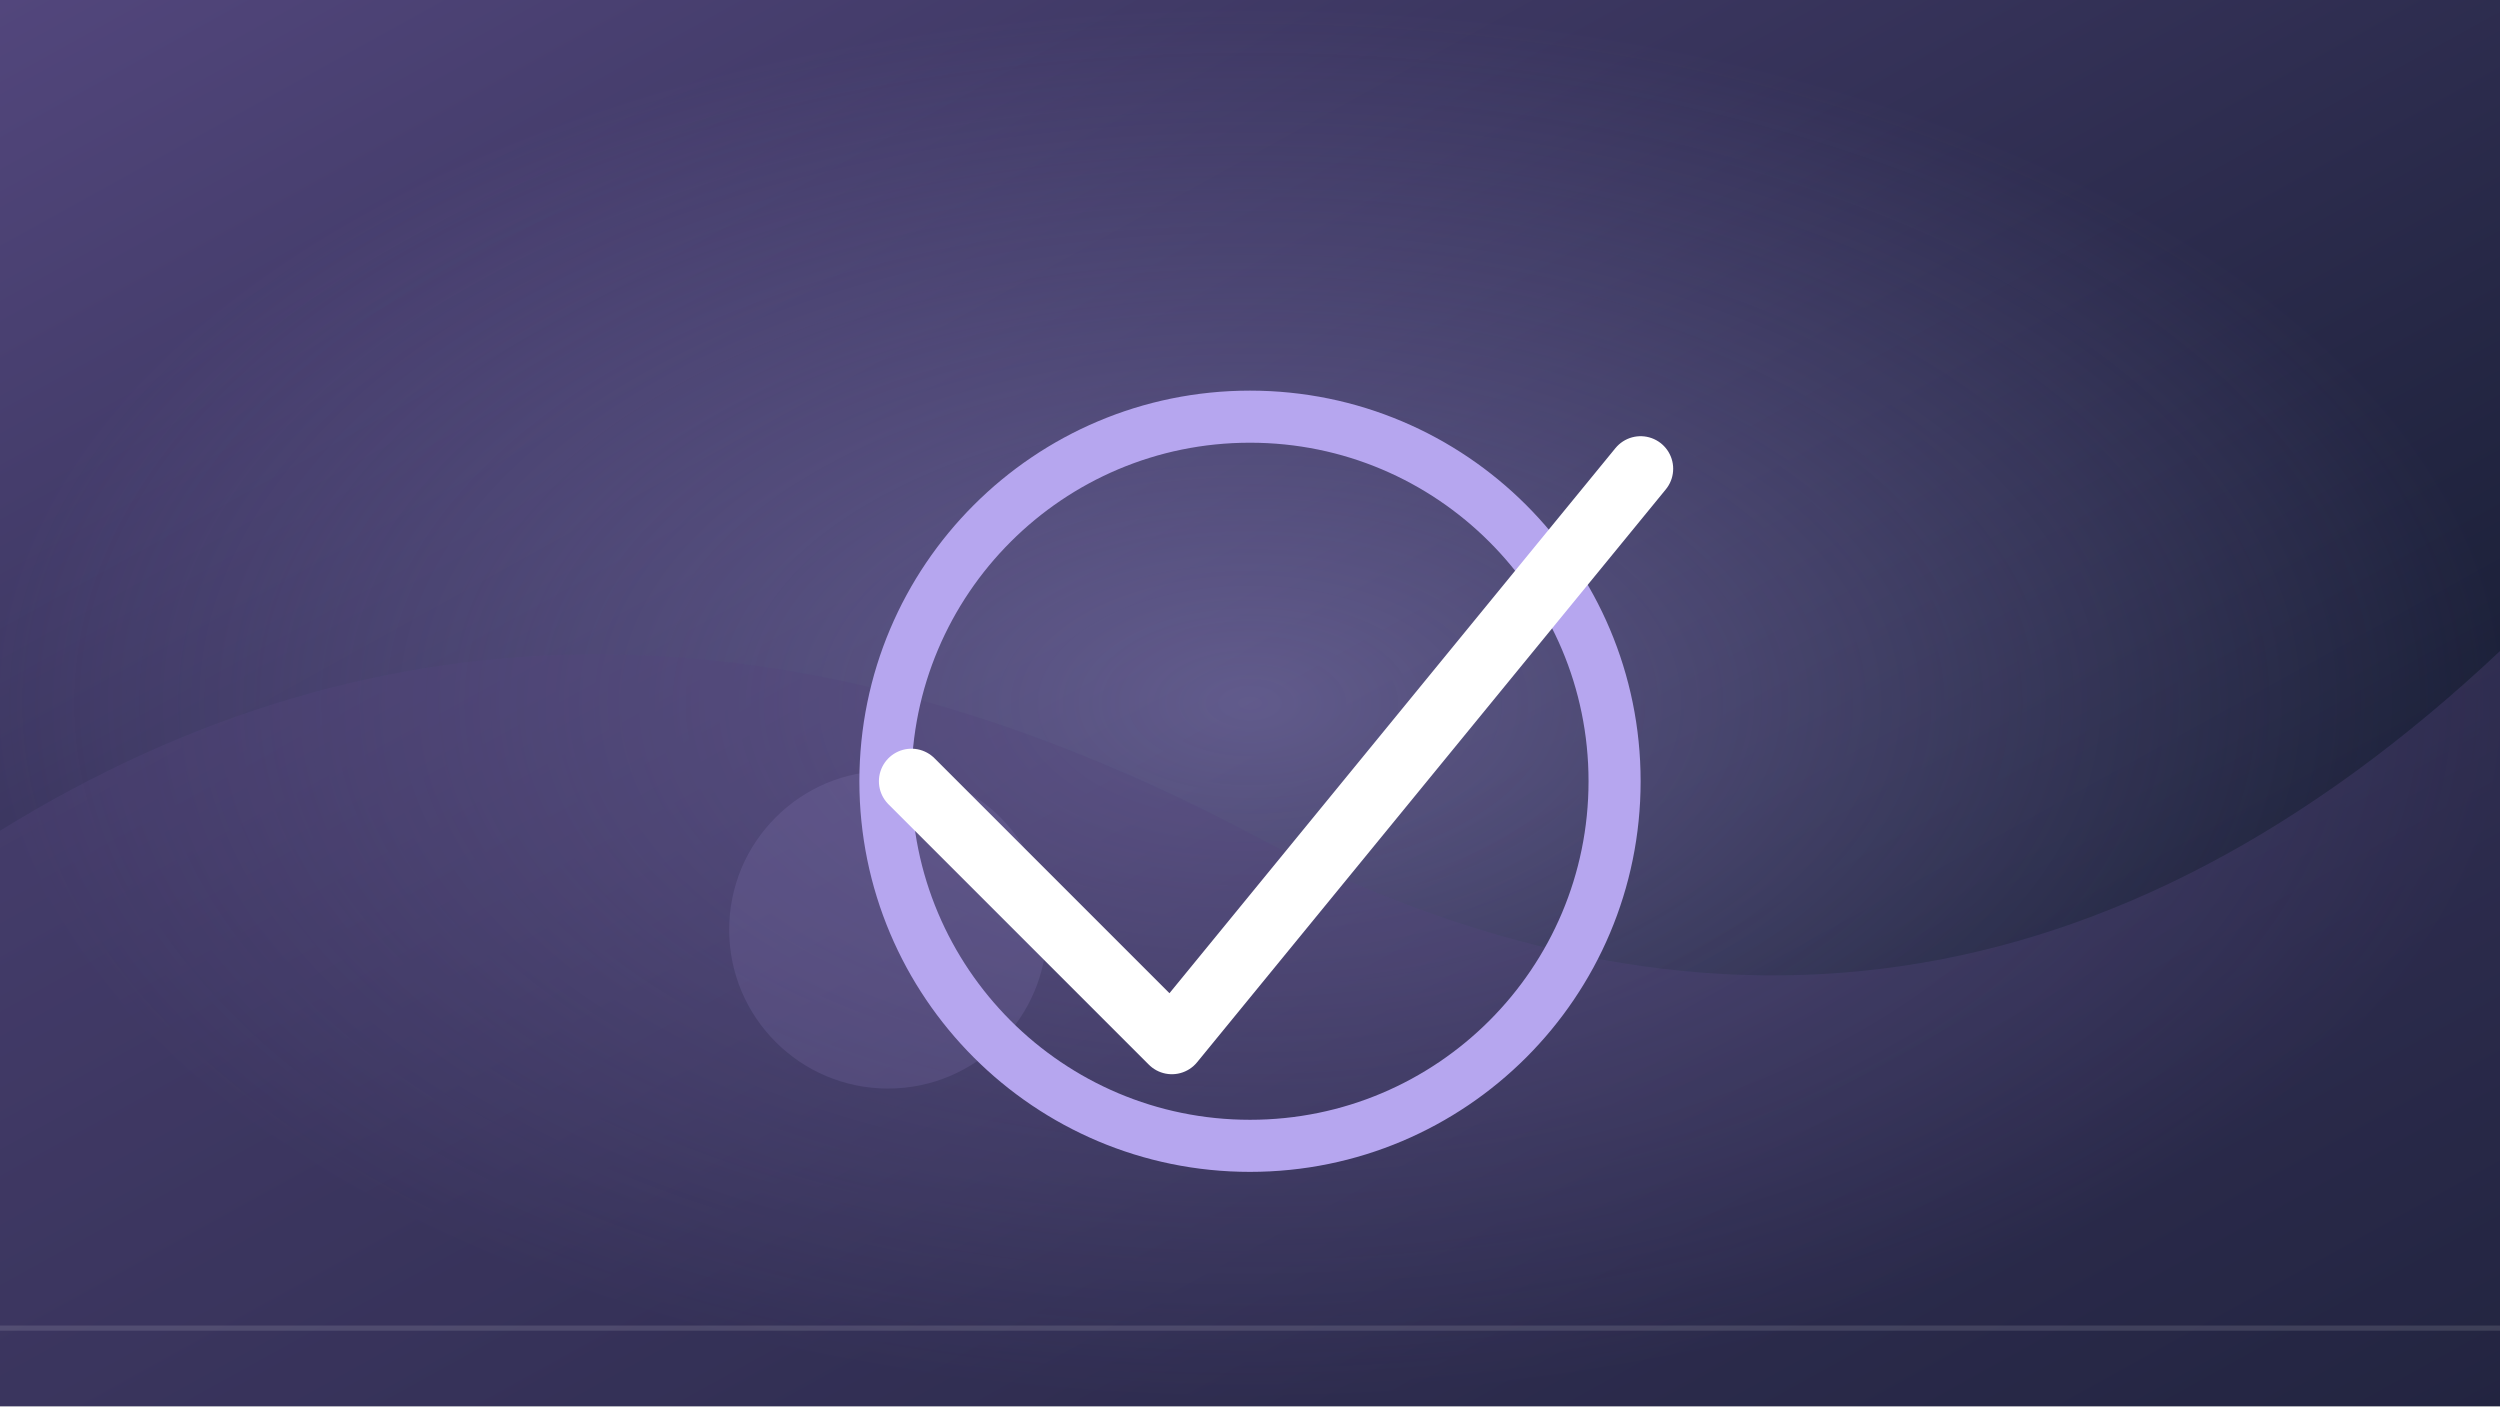
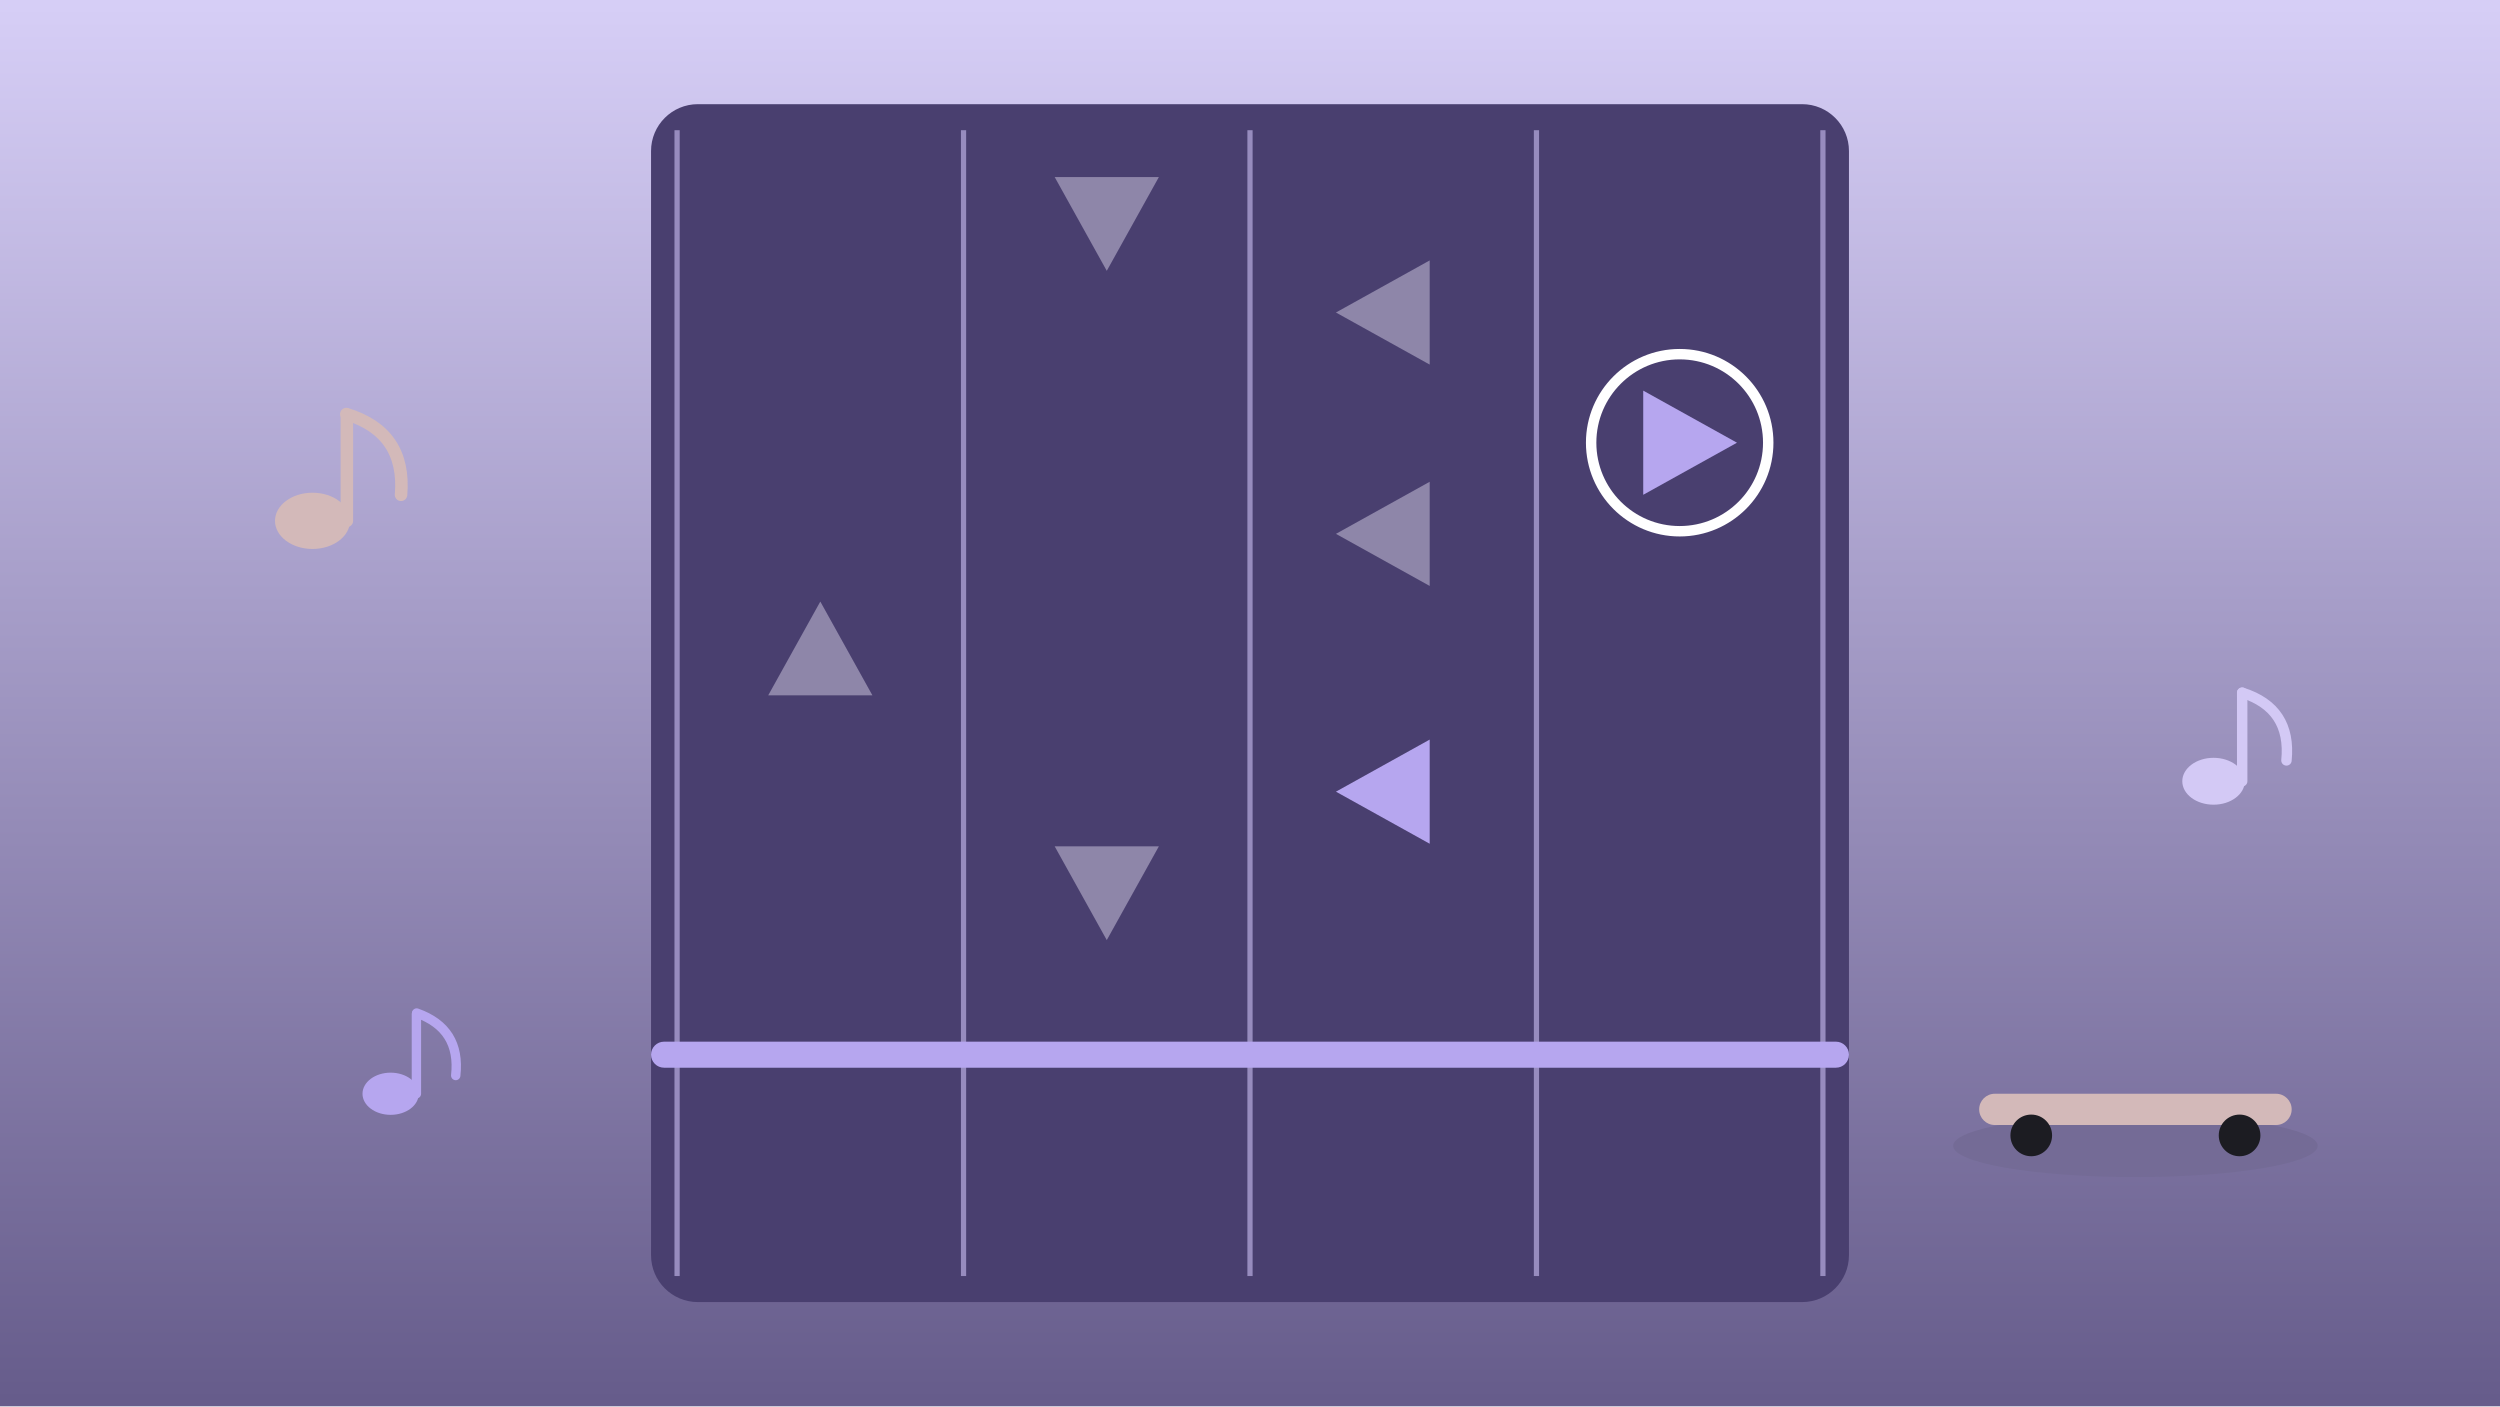
<svg xmlns="http://www.w3.org/2000/svg" width="960" height="540" viewBox="0 0 960 540">
  <defs>
-     <linearGradient id="bg" x1="0" y1="0" x2="1" y2="1">
-       <stop stop-color="#52467c" />
-       <stop offset="1" stop-color="#081321" />
+     <linearGradient id="bg" x1="0" y1="0" x2="0" y2="1">
+       <stop offset="0" stop-color="#d6cef6" />
+       <stop offset="1" stop-color="#665c8b" />
    </linearGradient>
-     <radialGradient id="glow">
-       <stop stop-color="#b6a6ef" stop-opacity=".38" />
-       <stop offset="1" stop-color="#b6a6ef" stop-opacity="0" />
-     </radialGradient>
  </defs>
-   <rect width="960" height="540" fill="url(#bg)" />
-   <rect width="960" height="540" fill="url(#glow)" />
-   <circle cx="341" cy="357" r="61" fill="#b6a6ef" opacity=".18" />
-   <path d="M0 319 Q220 183 480 320 T960 250 V540 H0Z" fill="#52467c" opacity=".35" />
-   <circle cx="480" cy="300" r="140" fill="none" stroke="#b6a6ef" stroke-width="20" />
-   <path d="M350 300 L450 400 L630 180" stroke="#fff" stroke-width="25" fill="none" stroke-linecap="round" stroke-linejoin="round" />
-   <path d="M0 510 H960" stroke="#fff" stroke-opacity=".12" stroke-width="2" />
+   <rect x="0" y="0" width="960" height="540" fill="url(#bg)" />
+   <path d="M449 84 Q459 73 467 84 Q475 73 485 84" fill="none" stroke="#393156" stroke-width="3" stroke-linecap="round" opacity=".55" />
+   <path d="M303 120 Q313 109 320 120 Q327 109 337 120" fill="none" stroke="#393156" stroke-width="3" stroke-linecap="round" opacity=".55" />
+   <rect x="250" y="40" width="460" height="460" fill="#493f6f" rx="18" />
+   <line x1="260" y1="50" x2="260" y2="490" stroke="#cbc0f3" stroke-width="2" opacity=".6" />
+   <line x1="370" y1="50" x2="370" y2="490" stroke="#cbc0f3" stroke-width="2" opacity=".6" />
+   <line x1="480" y1="50" x2="480" y2="490" stroke="#cbc0f3" stroke-width="2" opacity=".6" />
+   <line x1="590" y1="50" x2="590" y2="490" stroke="#cbc0f3" stroke-width="2" opacity=".6" />
+   <line x1="700" y1="50" x2="700" y2="490" stroke="#cbc0f3" stroke-width="2" opacity=".6" />
+   <rect x="250" y="400" width="460" height="10" fill="#b6a6ef" rx="5" />
+   <polygon points="425.0,104 445.0,68 405.0,68" fill="#8e86a9" />
+   <polygon points="513.0,120 549.0,140 549.0,100" fill="#8e86a9" />
+   <circle cx="645.0" cy="170" r="34" fill="none" stroke="#ffffff" stroke-width="4" />
+   <polygon points="667.0,170 631.0,190 631.0,150" fill="#b6a6ef" />
+   <polygon points="513.0,205 549.0,225 549.0,185" fill="#8e86a9" />
+   <polygon points="315.0,231 335.0,267 295.0,267" fill="#8e86a9" />
+   <polygon points="513.0,304 549.0,324 549.0,284" fill="#b6a6ef" />
+   <polygon points="425.0,361 445.0,325 405.0,325" fill="#8e86a9" />
+   <ellipse cx="120" cy="200" rx="14.4" ry="10.8" fill="#d3b9b9" />
+   <line x1="133.2" y1="200" x2="133.2" y2="159.2" stroke="#d3b9b9" stroke-width="4.8" stroke-linecap="round" />
+   <path d="M133 159 Q156 166 154 190" fill="none" stroke="#d3b9b9" stroke-width="4.8" stroke-linecap="round" />
+   <ellipse cx="850" cy="300" rx="12.0" ry="9.0" fill="#d3c9f5" />
+   <line x1="861.0" y1="300" x2="861.0" y2="266.0" stroke="#d3c9f5" stroke-width="4.0" stroke-linecap="round" />
+   <path d="M861 266 Q880 272 878 292" fill="none" stroke="#d3c9f5" stroke-width="4.0" stroke-linecap="round" />
+   <ellipse cx="150" cy="420" rx="10.8" ry="8.1" fill="#b6a6ef" />
+   <line x1="159.9" y1="420" x2="159.9" y2="389.4" stroke="#b6a6ef" stroke-width="3.6" stroke-linecap="round" />
+   <path d="M160 389 Q177 395 175 413" fill="none" stroke="#b6a6ef" stroke-width="3.6" stroke-linecap="round" />
+   <ellipse cx="820" cy="440" rx="70" ry="12" fill="#746b96" />
+   <rect x="760" y="420" width="120" height="12" fill="#d3b9b9" rx="6" />
+   <circle cx="780" cy="436" r="8" fill="#1c1c22" />
+   <circle cx="860" cy="436" r="8" fill="#1c1c22" />
</svg>
